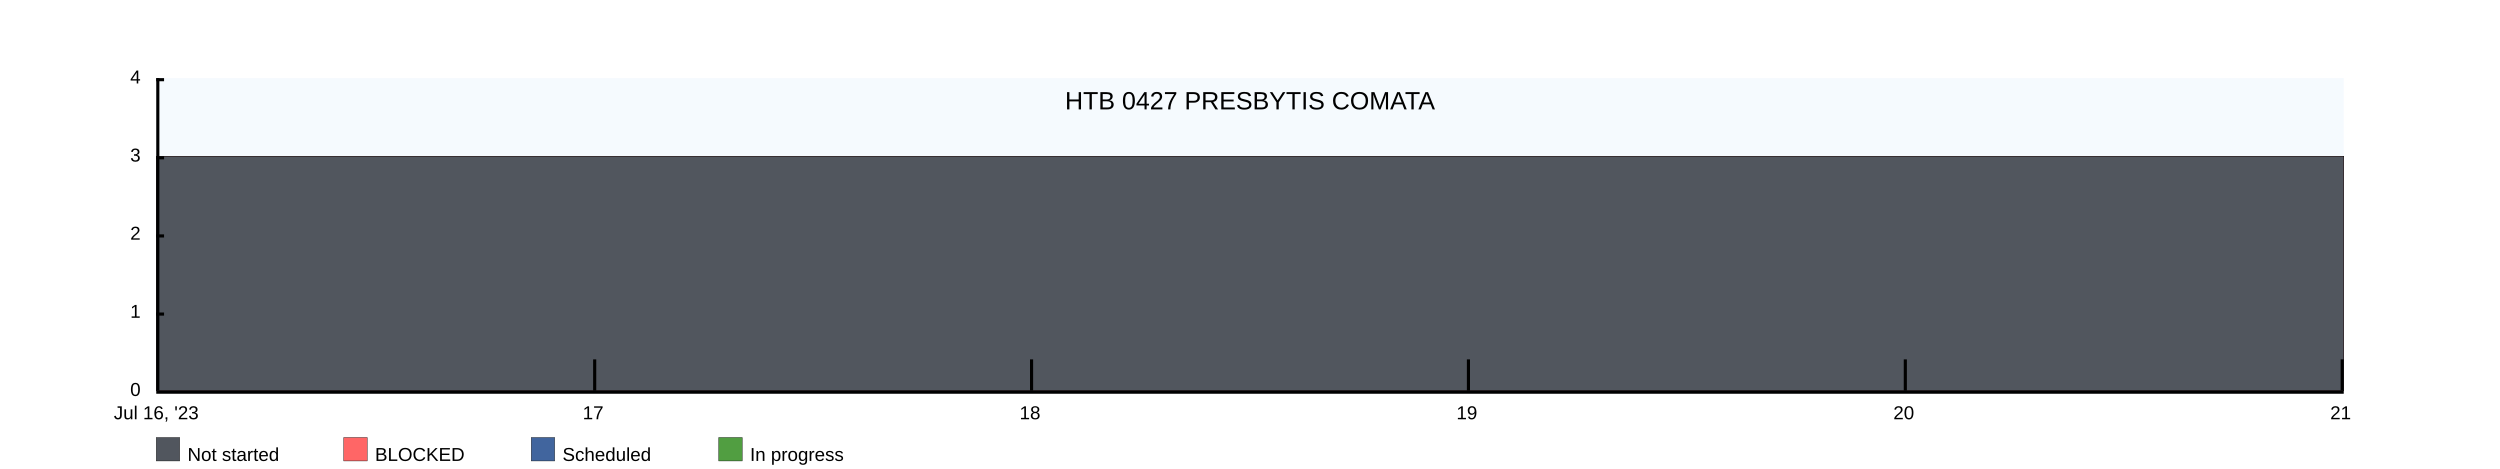
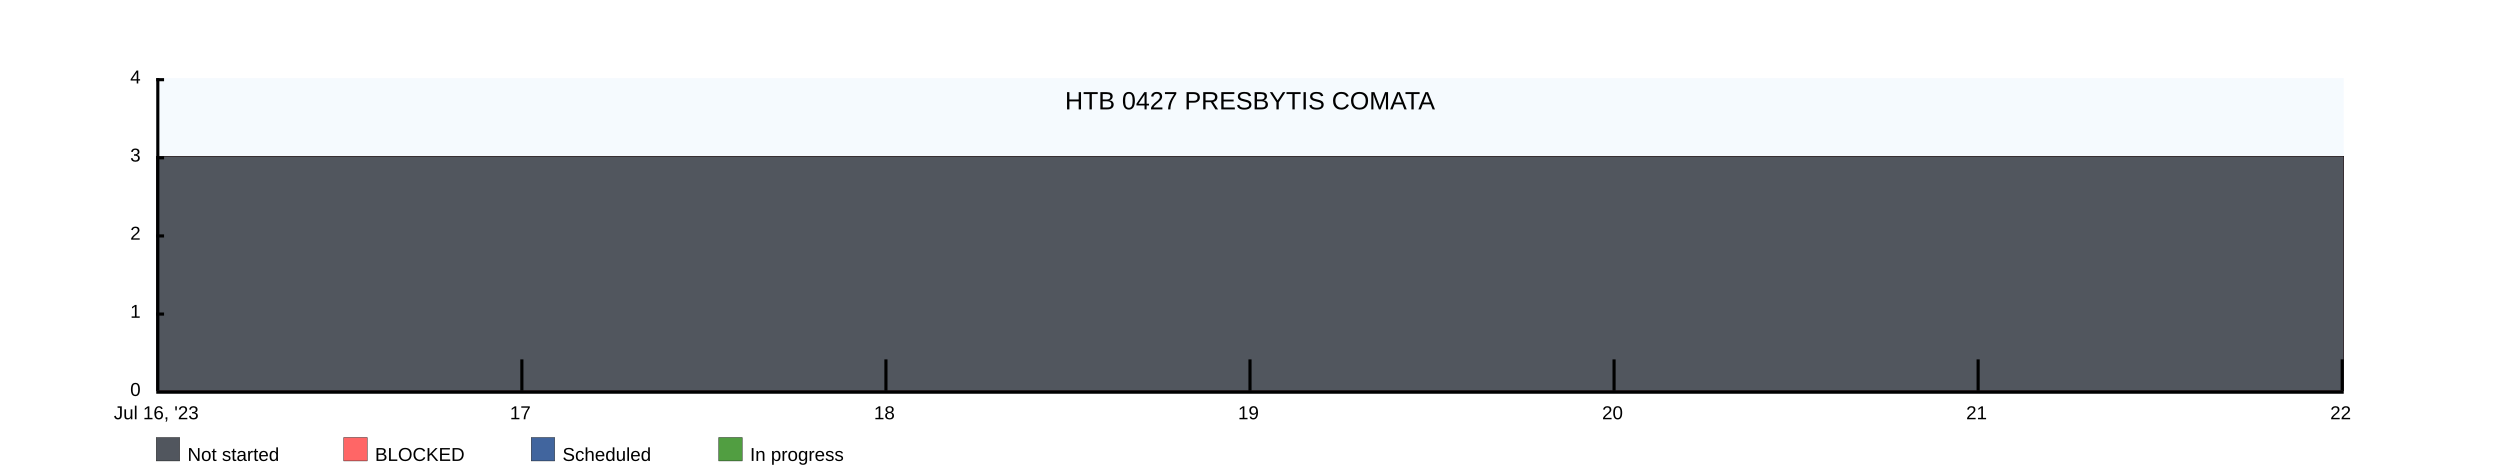
<svg xmlns="http://www.w3.org/2000/svg" width="1600" height="300">
  <rect x="100" y="50" width="1400" height="200" fill="rgba(221, 239, 250, .3)" />
  <clipPath id="theGraph">
    <rect x="100" y="50" width="1400" height="200" fill="black" />
  </clipPath>
  <rect x="100" y="280" width="15" height="15" fill="#51565E" stroke="black" stroke-width="0.25" />
  <text x="120" y="295" font-family="Arial" font-size="12" fill="black">Not started</text>
  <rect x="220" y="280" width="15" height="15" fill="#FF6666" stroke="black" stroke-width="0.25" />
  <text x="240" y="295" font-family="Arial" font-size="12" fill="black">BLOCKED</text>
  <rect x="340" y="280" width="15" height="15" fill="#41659E" stroke="black" stroke-width="0.25" />
  <text x="360" y="295" font-family="Arial" font-size="12" fill="black">Scheduled</text>
  <rect x="460" y="280" width="15" height="15" fill="#519E41" stroke="black" stroke-width="0.25" />
  <text x="480" y="295" font-family="Arial" font-size="12" fill="black">In progress</text>
-   <path d="M 100 100 M 100 100 C 100 100 380 100 380 100 C 380 100 660 100 660 100 C 660 100 940 100 940 100 C 940 100 1220 100 1220 100 C 1220 100 1500 100 1500 100 C 1500 100 1500 250 1500 250 C 1500 250 100 250 100 250 Z" fill="#519E41" stroke="black" stroke-width="0.25" />
-   <path d="M 100 100 M 100 100 C 100 100 380 100 380 100 C 380 100 660 100 660 100 C 660 100 940 100 940 100 C 940 100 1220 100 1220 100 C 1220 100 1500 100 1500 100 C 1500 100 1500 250 1500 250 C 1500 250 100 250 100 250 Z" fill="#41659E" stroke="black" stroke-width="0.25" />
-   <path d="M 100 100 M 100 100 C 100 100 380 100 380 100 C 380 100 660 100 660 100 C 660 100 940 100 940 100 C 940 100 1220 100 1220 100 C 1220 100 1500 100 1500 100 C 1500 100 1500 250 1500 250 C 1500 250 100 250 100 250 Z" fill="#FF6666" stroke="black" stroke-width="0.25" />
-   <path d="M 100 100 M 100 100 C 100 100 380 100 380 100 C 380 100 660 100 660 100 C 660 100 940 100 940 100 C 940 100 1220 100 1220 100 C 1220 100 1500 100 1500 100 C 1500 100 1500 250 1500 250 C 1500 250 100 250 100 250 Z" fill="#51565E" stroke="black" stroke-width="0.25" />
+   <path d="M 100 100 M 100 100 C 100 100 333.333 100 333.333 100 C 333.333 100 566.667 100 566.667 100 C 566.667 100 800 100 800 100 C 800 100 1033.333 100 1033.333 100 C 1033.333 100 1266.667 100 1266.667 100 C 1266.667 100 1500 100 1500 100 C 1500 100 1500 250 1500 250 C 1500 250 100 250 100 250 Z" fill="#519E41" stroke="black" stroke-width="0.25" />
+   <path d="M 100 100 M 100 100 C 100 100 333.333 100 333.333 100 C 333.333 100 566.667 100 566.667 100 C 566.667 100 800 100 800 100 C 800 100 1033.333 100 1033.333 100 C 1033.333 100 1266.667 100 1266.667 100 C 1266.667 100 1500 100 1500 100 C 1500 100 1500 250 1500 250 C 1500 250 100 250 100 250 Z" fill="#41659E" stroke="black" stroke-width="0.25" />
+   <path d="M 100 100 M 100 100 C 100 100 333.333 100 333.333 100 C 333.333 100 566.667 100 566.667 100 C 566.667 100 800 100 800 100 C 800 100 1033.333 100 1033.333 100 C 1033.333 100 1266.667 100 1266.667 100 C 1266.667 100 1500 100 1500 100 C 1500 100 1500 250 1500 250 C 1500 250 100 250 100 250 Z" fill="#FF6666" stroke="black" stroke-width="0.25" />
+   <path d="M 100 100 M 100 100 C 100 100 333.333 100 333.333 100 C 333.333 100 566.667 100 566.667 100 C 566.667 100 800 100 800 100 C 800 100 1033.333 100 1033.333 100 C 1033.333 100 1266.667 100 1266.667 100 C 1266.667 100 1500 100 1500 100 C 1500 100 1500 250 1500 250 C 1500 250 100 250 100 250 Z" fill="#51565E" stroke="black" stroke-width="0.25" />
  <text x="800" y="70" font-family="Arial" font-size="16" fill="black" text-anchor="middle" alignment-baseline="middle">HTB 0427 PRESBYTIS COMATA</text>
  <rect x="100" y="250" width="1400" height="2" fill="black" />
  <rect x="100" y="50" width="5" height="2" fill="black" />
  <rect x="100" y="100" width="5" height="2" fill="black" />
  <rect x="100" y="150" width="5" height="2" fill="black" />
  <rect x="100" y="200" width="5" height="2" fill="black" />
  <text x="90" y="50" font-family="Arial" font-size="12" fill="black" text-anchor="end" dominant-baseline="middle">4</text>
  <text x="90" y="100" font-family="Arial" font-size="12" fill="black" text-anchor="end" dominant-baseline="middle">3</text>
  <text x="90" y="150" font-family="Arial" font-size="12" fill="black" text-anchor="end" dominant-baseline="middle">2</text>
  <text x="90" y="200" font-family="Arial" font-size="12" fill="black" text-anchor="end" dominant-baseline="middle">1</text>
  <text x="90" y="250" font-family="Arial" font-size="12" fill="black" text-anchor="end" dominant-baseline="middle">0</text>
  <text x="100" y="260" font-family="Arial" fill="black" text-anchor="middle" dominant-baseline="hanging">Jul 16, '23</text>
-   <text x="379.6" y="260" font-family="Arial" fill="black" text-anchor="middle" dominant-baseline="hanging">17</text>
-   <text x="659.2" y="260" font-family="Arial" fill="black" text-anchor="middle" dominant-baseline="hanging">18</text>
-   <text x="938.8" y="260" font-family="Arial" fill="black" text-anchor="middle" dominant-baseline="hanging">19</text>
-   <text x="1218.4" y="260" font-family="Arial" fill="black" text-anchor="middle" dominant-baseline="hanging">20</text>
-   <text x="1498" y="260" font-family="Arial" fill="black" text-anchor="middle" dominant-baseline="hanging">21</text>
+   <text x="333" y="260" font-family="Arial" fill="black" text-anchor="middle" dominant-baseline="hanging">17</text>
+   <text x="566" y="260" font-family="Arial" fill="black" text-anchor="middle" dominant-baseline="hanging">18</text>
+   <text x="799" y="260" font-family="Arial" fill="black" text-anchor="middle" dominant-baseline="hanging">19</text>
+   <text x="1032" y="260" font-family="Arial" fill="black" text-anchor="middle" dominant-baseline="hanging">20</text>
+   <text x="1265" y="260" font-family="Arial" fill="black" text-anchor="middle" dominant-baseline="hanging">21</text>
+   <text x="1498" y="260" font-family="Arial" fill="black" text-anchor="middle" dominant-baseline="hanging">22</text>
  <rect x="100" y="50" width="2" height="200" fill="black" />
-   <rect x="379.6" y="230" width="2" height="20" fill="black" />
-   <rect x="659.2" y="230" width="2" height="20" fill="black" />
-   <rect x="938.8" y="230" width="2" height="20" fill="black" />
-   <rect x="1218.4" y="230" width="2" height="20" fill="black" />
+   <rect x="333" y="230" width="2" height="20" fill="black" />
+   <rect x="566" y="230" width="2" height="20" fill="black" />
+   <rect x="799" y="230" width="2" height="20" fill="black" />
+   <rect x="1032" y="230" width="2" height="20" fill="black" />
+   <rect x="1265" y="230" width="2" height="20" fill="black" />
  <rect x="1498" y="230" width="2" height="20" fill="black" />
</svg>
